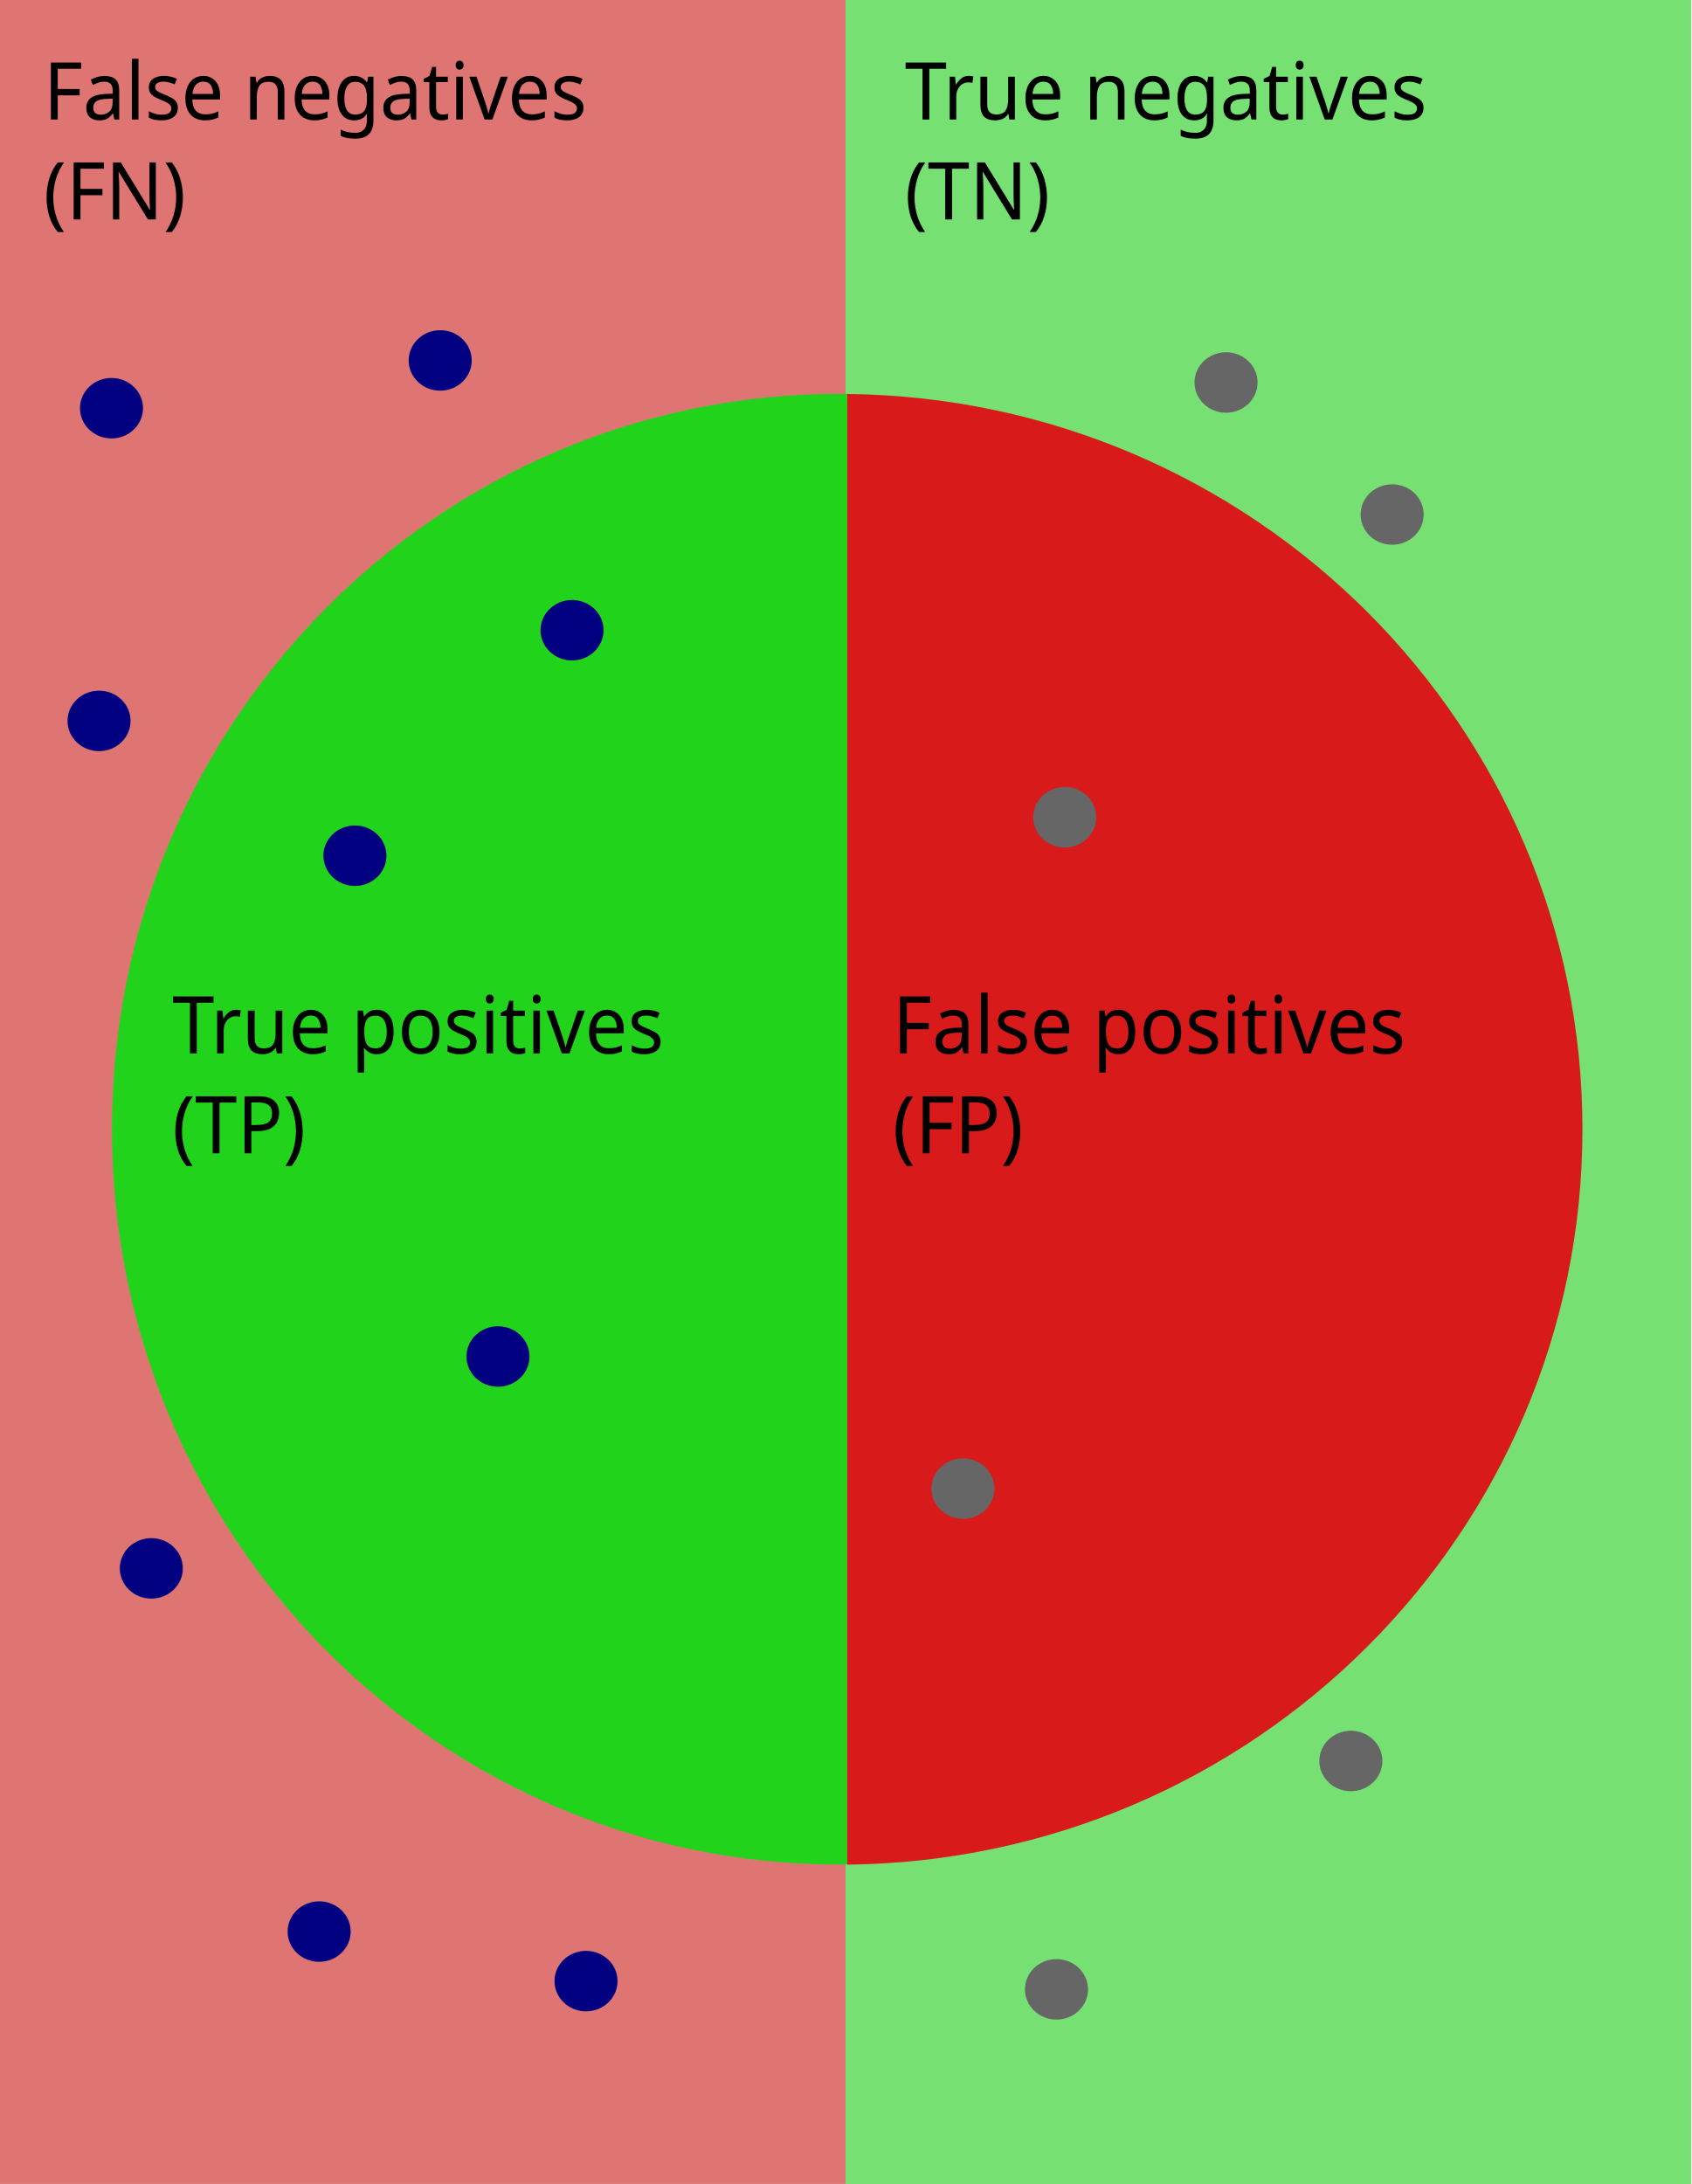
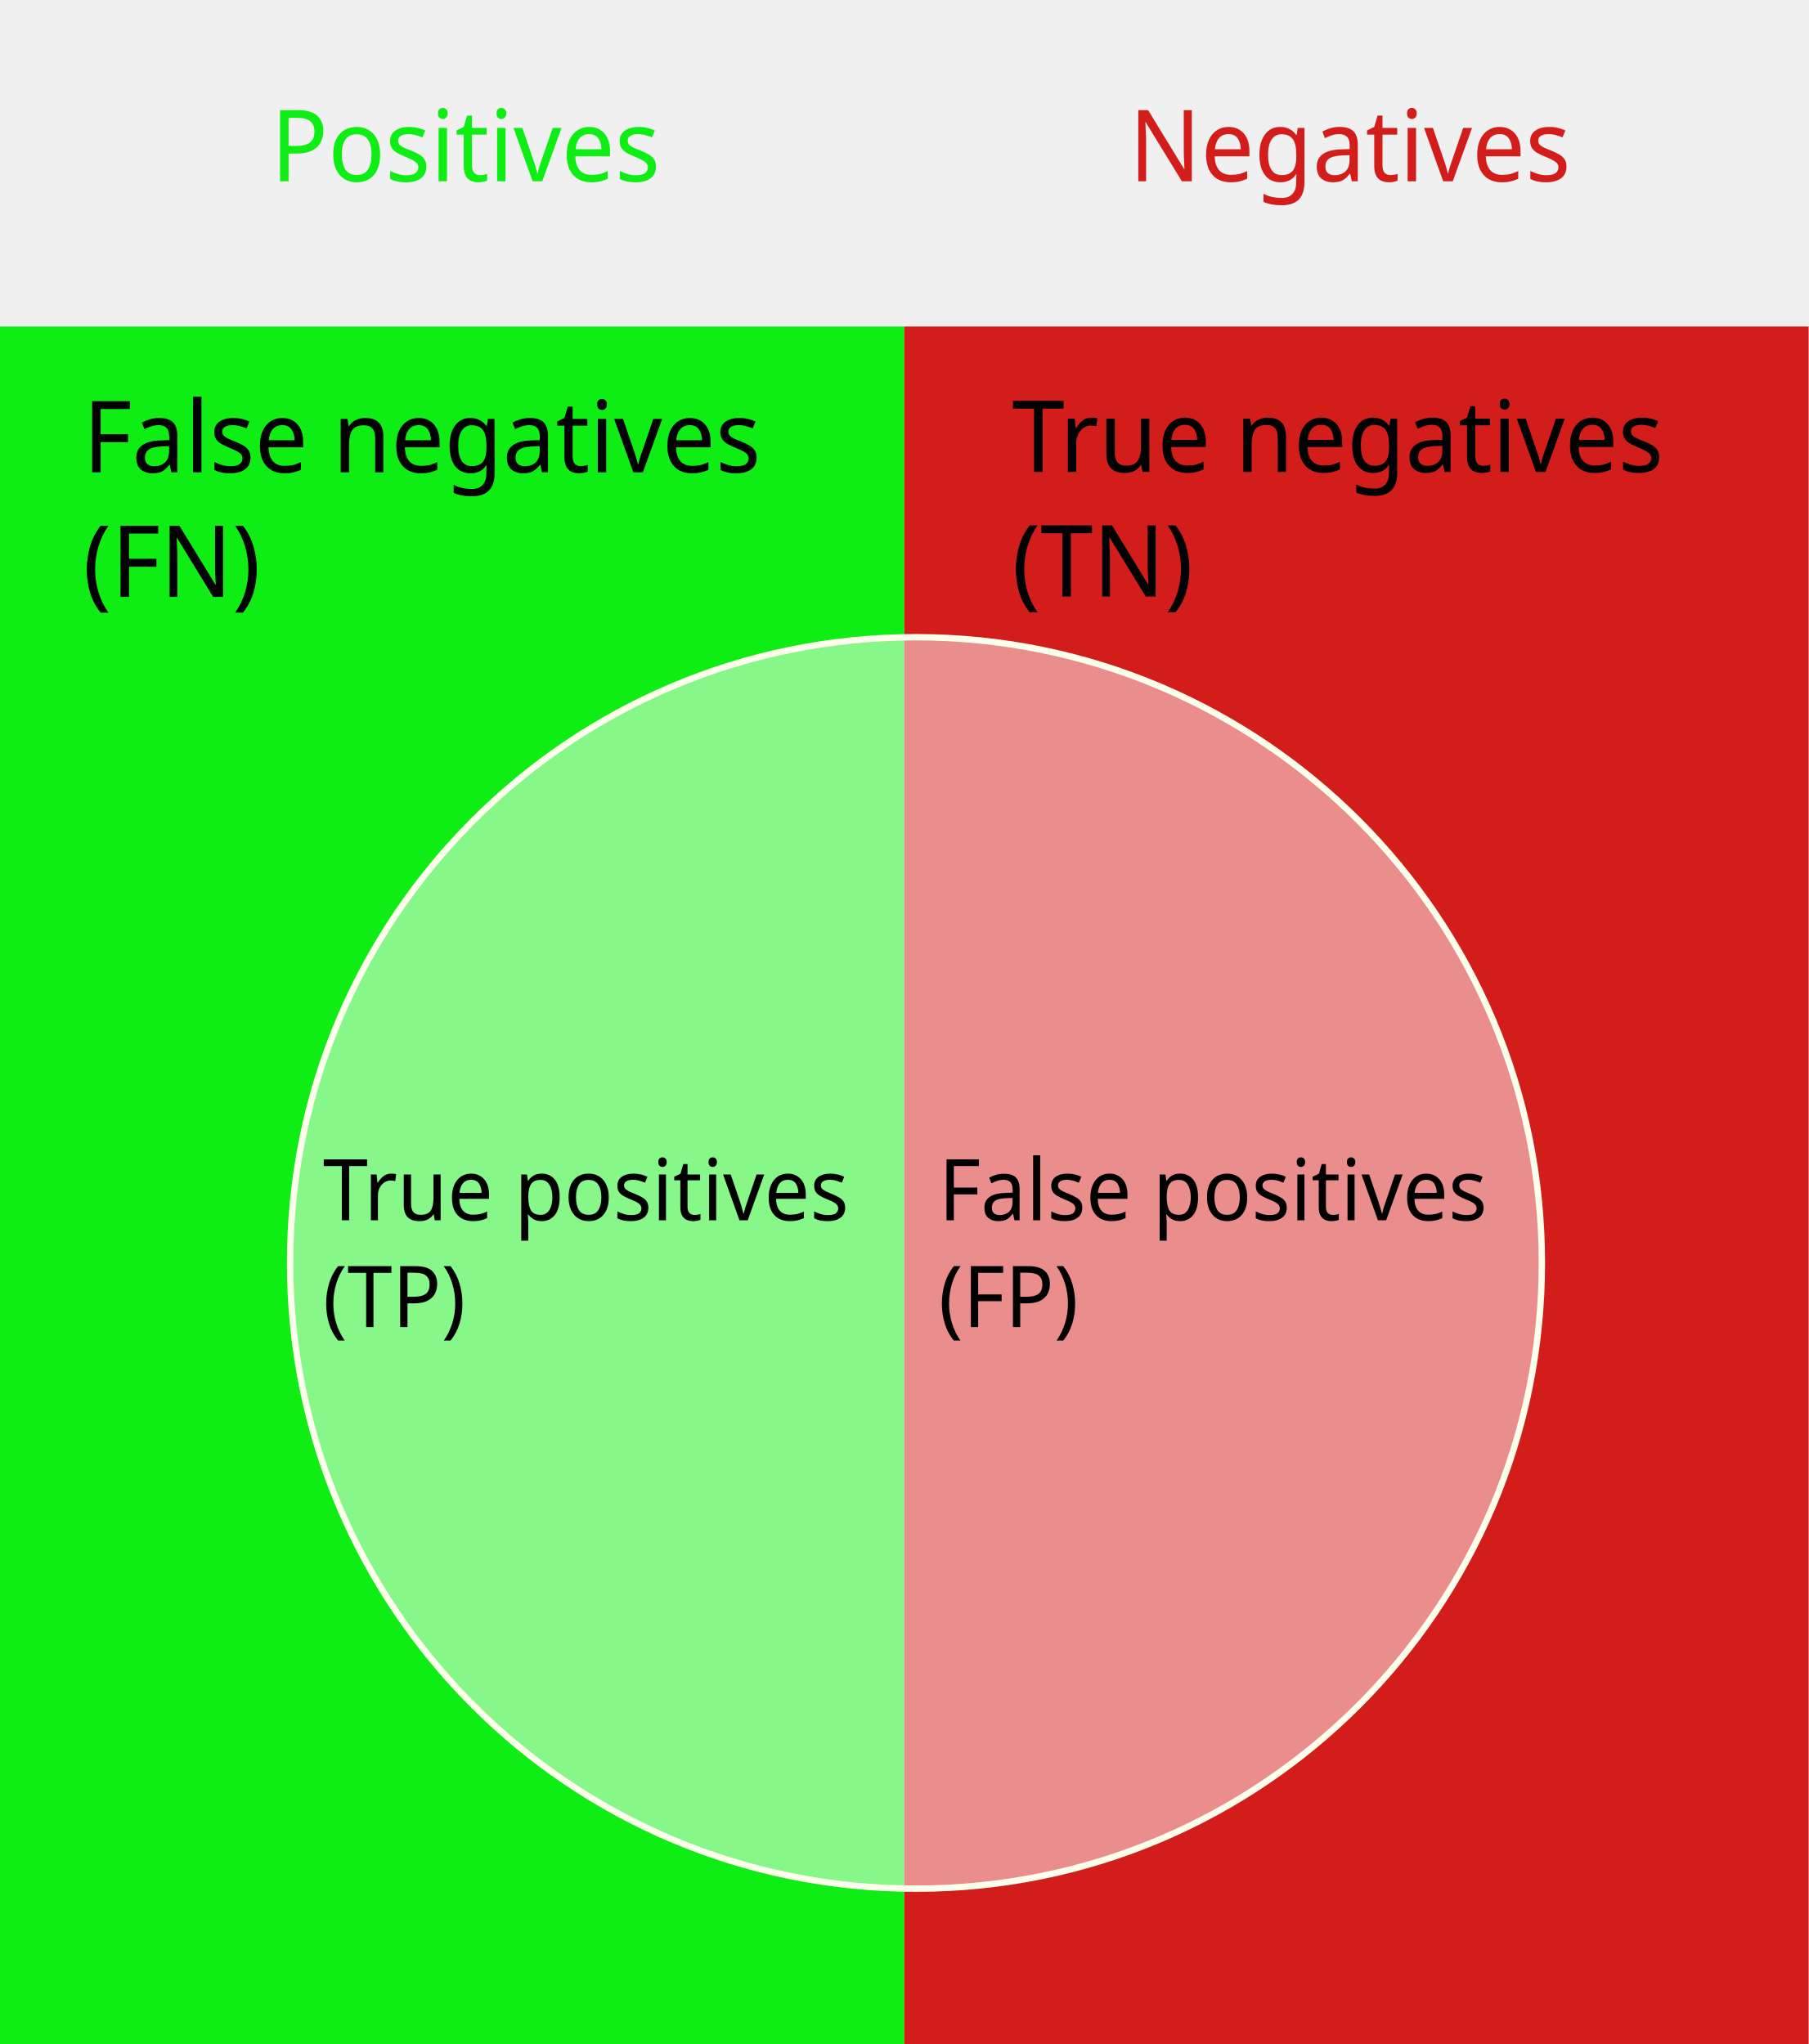
- <svg xmlns="http://www.w3.org/2000/svg" width="230mm" height="297mm" viewBox="0 0 230 297" version="1.1" id="svg5">
+ <svg xmlns="http://www.w3.org/2000/svg" width="230mm" height="260mm" viewBox="0 0 230 260" version="1.1" id="svg5">
  <defs id="defs2">
+     <linearGradient id="linearGradient48551">
+       <stop style="stop-color:#00ffff;stop-opacity:1;" offset="0" id="stop48549" />
+     </linearGradient>
    <rect x="-453.432" y="424.401" width="193.538" height="197.685" id="rect45653" />
+     <filter style="color-interpolation-filters:sRGB" id="filter47145" x="-6.9711359e-05" y="-0" width="1" height="1.001">
+       <feGaussianBlur stdDeviation="0.002" id="feGaussianBlur47147" />
+     </filter>
  </defs>
  <g id="layer1">
-     <rect style="fill:#d21d1b;fill-opacity:0.585;stroke:#ffffff;stroke-width:0;stroke-miterlimit:4;stroke-dasharray:none" id="rect882" width="115" height="296.992" x="5e-07" y="5e-07" />
-     <ellipse style="fill:#000080;fill-opacity:1;stroke:#ffffed;stroke-width:0;stroke-miterlimit:4;stroke-dasharray:none;stroke-opacity:1" id="path5856-81" cx="15.164" cy="55.51" rx="4.287" ry="4.112" />
-     <ellipse style="fill:#000080;fill-opacity:1;stroke:#ffffed;stroke-width:0;stroke-miterlimit:4;stroke-dasharray:none;stroke-opacity:1" id="path5856-81-2" cx="59.868" cy="49.017" rx="4.287" ry="4.112" />
-     <ellipse style="fill:#000080;fill-opacity:1;stroke:#ffffed;stroke-width:0;stroke-miterlimit:4;stroke-dasharray:none;stroke-opacity:1" id="path5856-81-2-1" cx="43.405" cy="262.672" rx="4.287" ry="4.112" />
-     <ellipse style="fill:#000080;fill-opacity:1;stroke:#ffffed;stroke-width:0;stroke-miterlimit:4;stroke-dasharray:none;stroke-opacity:1" id="path5856-81-2-1-9" cx="79.7" cy="269.408" rx="4.287" ry="4.112" />
-     <ellipse style="fill:#000080;fill-opacity:1;stroke:#ffffed;stroke-width:0;stroke-miterlimit:4;stroke-dasharray:none;stroke-opacity:1" id="path5856-81-2-1-9-2" cx="20.58" cy="213.281" rx="4.287" ry="4.112" />
-     <rect style="fill:#21d41b;fill-opacity:0.585;stroke:#ffffff;stroke-width:0;stroke-miterlimit:4;stroke-dasharray:none" id="rect882-3" width="115" height="296.997" x="115" y="5e-07" />
-     <path id="path4718" style="fill:#21d41b;fill-opacity:1;stroke:#ffffff;stroke-width:0;stroke-miterlimit:4;stroke-dasharray:none" d="m 115.226,53.573 a 98.892,100 0 0 0 -1.108,-0.015 98.892,100 0 0 0 -98.892,100 98.892,100 0 0 0 98.892,100 98.892,100 0 0 0 1.099,-0.041 z" />
-     <path id="path5193" style="fill:#d91a1b;fill-opacity:1;stroke:#ffffff;stroke-width:0;stroke-miterlimit:4;stroke-dasharray:none" d="m 115.226,53.573 -0.009,200 a 101.123,100.027 0 0 0 100,-99.986 101.123,100.027 0 0 0 -99.99,-100.014 z" />
-     <text xml:space="preserve" style="font-style:normal;font-weight:normal;font-size:10.583px;line-height:1.25;font-family:sans-serif;fill:#000000;fill-opacity:1;stroke:none;stroke-width:0.285" x="6.077" y="15.832" id="text13817-9" transform="scale(0.9739586,1.026738)">
-       <tspan id="tspan13815-4" style="font-size:10.583px;stroke-width:0.285" x="6.077" y="15.832">False negatives </tspan>
-       <tspan style="font-size:10.583px;stroke-width:0.285" x="6.077" y="29.062" id="tspan54329">(FN)</tspan>
-     </text>
-     <text xml:space="preserve" style="font-style:normal;font-weight:normal;font-size:10.583px;line-height:1.25;font-family:sans-serif;fill:#000000;fill-opacity:1;stroke:none;stroke-width:0.285" x="126.349" y="15.832" id="text13817-9-1" transform="scale(0.9739586,1.026738)">
-       <tspan id="tspan13815-4-14" style="font-size:10.583px;stroke-width:0.285" x="126.349" y="15.832">True negatives</tspan>
-       <tspan style="font-size:10.583px;stroke-width:0.285" x="126.349" y="29.062" id="tspan55183">(TN)</tspan>
-     </text>
-     <text xml:space="preserve" style="font-style:normal;font-weight:normal;font-size:10.583px;line-height:1.25;font-family:sans-serif;fill:#000000;fill-opacity:1;stroke:none;stroke-width:0.285" x="124.649" y="139.525" id="text13817-4" transform="scale(0.9739586,1.026738)">
-       <tspan id="tspan13815-6" style="font-size:10.583px;stroke-width:0.285" x="124.649" y="139.525">False positives </tspan>
-       <tspan style="font-size:10.583px;stroke-width:0.285" x="124.649" y="152.754" id="tspan51957">(FP)</tspan>
-     </text>
-     <text xml:space="preserve" style="font-style:normal;font-weight:normal;font-size:10.583px;line-height:1.25;font-family:sans-serif;fill:#000000;fill-opacity:1;stroke:none;stroke-width:0.285" x="24.053" y="139.525" id="text13817-4-3" transform="scale(0.9739586,1.026738)">
-       <tspan id="tspan13815-6-6" style="font-size:10.583px;stroke-width:0.285" x="24.053" y="139.525">True positives</tspan>
-       <tspan style="font-size:10.583px;stroke-width:0.285" x="24.053" y="152.754" id="tspan50449">(TP)</tspan>
-     </text>
+     <rect style="fill:#0fee14;fill-opacity:1;stroke:#ffffff;stroke-width:0;stroke-miterlimit:4;stroke-dasharray:none" id="rect882" width="115" height="220" x="4.2790541e-07" y="41.534" />
+     <rect style="fill:#d21d1b;fill-opacity:1;stroke:#ffffff;stroke-width:0;stroke-miterlimit:4;stroke-dasharray:none" id="rect882-3" width="115" height="220" x="115" y="41.534" />
+     <g id="g28593" transform="translate(4.490128,43.77875)">
+       <text xml:space="preserve" style="font-style:normal;font-weight:normal;font-size:12.347px;line-height:1.25;font-family:sans-serif;fill:#000000;fill-opacity:1;stroke:none;stroke-width:0.285" x="6.22" y="15.875" id="text13817-9" transform="scale(0.9739586,1.026738)">
+         <tspan id="tspan13815-4" style="font-size:12.347px;stroke-width:0.285" x="6.22" y="15.875">False negatives </tspan>
+         <tspan style="font-size:12.347px;stroke-width:0.285" x="6.22" y="31.309" id="tspan54329">(FN)</tspan>
+       </text>
+       <text xml:space="preserve" style="font-style:normal;font-weight:normal;font-size:12.347px;line-height:1.25;font-family:sans-serif;fill:#000000;fill-opacity:1;stroke:none;stroke-width:0.285" x="127.529" y="15.832" id="text13817-9-1" transform="scale(0.9739586,1.026738)">
+         <tspan id="tspan13815-4-14" style="font-size:12.347px;stroke-width:0.285" x="127.529" y="15.832">True negatives</tspan>
+         <tspan style="font-size:12.347px;stroke-width:0.285" x="127.529" y="31.266" id="tspan55183">(TN)</tspan>
+       </text>
+     </g>
+     <circle style="fill:#ffffff;fill-opacity:0.5;stroke:#ffffed;stroke-width:0.811;stroke-miterlimit:4;stroke-dasharray:none" id="path1036" cx="116.484" cy="160.647" r="79.594" />
+     <g id="g28602" transform="translate(21.32811,10.85114)">
+       <g id="g19406" transform="translate(5.124196)">
+         <text xml:space="preserve" style="font-style:normal;font-weight:normal;font-size:10.583px;line-height:1.25;font-family:sans-serif;fill:#000000;fill-opacity:1;stroke:none;stroke-width:0.285" x="95.397" y="140.611" id="text13817-4" transform="scale(0.9739586,1.026738)">
+           <tspan id="tspan13815-6" style="font-size:10.583px;stroke-width:0.285" x="95.397" y="140.611">False positives </tspan>
+           <tspan style="font-size:10.583px;stroke-width:0.285" x="95.397" y="153.84" id="tspan51957">(FP)</tspan>
+         </text>
+         <text xml:space="preserve" style="font-style:normal;font-weight:normal;font-size:10.583px;line-height:1.25;font-family:sans-serif;fill:#000000;fill-opacity:1;stroke:none;stroke-width:0.285" x="15.003" y="140.611" id="text13817-4-3" transform="scale(0.9739586,1.026738)">
+           <tspan id="tspan13815-6-6" style="font-size:10.583px;stroke-width:0.285" x="15.003" y="140.611">True positives</tspan>
+           <tspan style="font-size:10.583px;stroke-width:0.285" x="15.003" y="153.84" id="tspan50449">(TP)</tspan>
+         </text>
+       </g>
+     </g>
    <text xml:space="preserve" transform="scale(0.2645833)" id="text45651" style="font-style:normal;font-weight:normal;font-size:40px;line-height:1.25;font-family:sans-serif;white-space:pre;shape-inside:url(#rect45653);fill:#000000;fill-opacity:1;stroke:none" />
-     <ellipse style="fill:#000080;fill-opacity:1;stroke:#ffffed;stroke-width:0;stroke-miterlimit:4;stroke-dasharray:none;stroke-opacity:1" id="path5856-81-2-5" cx="77.798" cy="85.702" rx="4.287" ry="4.112" />
-     <ellipse style="fill:#000080;fill-opacity:1;stroke:#ffffed;stroke-width:0;stroke-miterlimit:4;stroke-dasharray:none;stroke-opacity:1" id="path5856-81-2-5-8" cx="48.269" cy="116.369" rx="4.287" ry="4.112" />
-     <ellipse style="fill:#666666;fill-opacity:1;stroke:#ffffed;stroke-width:0;stroke-miterlimit:4;stroke-dasharray:none;stroke-opacity:1" id="path5856-81-2-5-8-5" cx="166.744" cy="52.015" rx="4.287" ry="4.112" />
-     <ellipse style="fill:#666666;fill-opacity:1;stroke:#ffffed;stroke-width:0;stroke-miterlimit:4;stroke-dasharray:none;stroke-opacity:1" id="path5856-81-2-5-8-5-8" cx="189.334" cy="69.971" rx="4.287" ry="4.112" />
-     <ellipse style="fill:#666666;fill-opacity:1;stroke:#ffffed;stroke-width:0;stroke-miterlimit:4;stroke-dasharray:none;stroke-opacity:1" id="path5856-81-2-5-8-5-8-9" cx="144.807" cy="111.131" rx="4.287" ry="4.112" />
-     <ellipse style="fill:#666666;fill-opacity:1;stroke:#ffffed;stroke-width:0;stroke-miterlimit:4;stroke-dasharray:none;stroke-opacity:1" id="path5856-81-2-5-8-5-8-9-4" cx="130.962" cy="202.43" rx="4.287" ry="4.112" />
-     <ellipse style="fill:#666666;fill-opacity:1;stroke:#ffffed;stroke-width:0;stroke-miterlimit:4;stroke-dasharray:none;stroke-opacity:1" id="path5856-81-2-5-8-5-8-9-4-6" cx="183.721" cy="239.474" rx="4.287" ry="4.112" />
-     <ellipse style="fill:#666666;fill-opacity:1;stroke:#ffffed;stroke-width:0;stroke-miterlimit:4;stroke-dasharray:none;stroke-opacity:1" id="path5856-81-2-5-8-5-8-9-4-6-0" cx="143.684" cy="270.53" rx="4.287" ry="4.112" />
-     <ellipse style="fill:#000080;fill-opacity:1;stroke:#ffffed;stroke-width:0;stroke-miterlimit:4;stroke-dasharray:none;stroke-opacity:1" id="path5856-81-2-5-8-1" cx="67.726" cy="184.469" rx="4.287" ry="4.112" />
-     <ellipse style="fill:#000080;fill-opacity:1;stroke:#ffffed;stroke-width:0;stroke-miterlimit:4;stroke-dasharray:none;stroke-opacity:1" id="path5856-81-2-5-8-1-2" cx="13.47" cy="98.034" rx="4.287" ry="4.112" />
+     <g id="g28593-5" transform="translate(-1.706049,2.604083)">
+       <text xml:space="preserve" style="font-style:normal;font-weight:normal;font-size:12.347px;line-height:1.25;font-family:sans-serif;mix-blend-mode:normal;fill:#0fee14;fill-opacity:1;stroke:none;stroke-width:0.285;stroke-opacity:1;filter:url(#filter47145)" x="35.006" y="18.409" id="text13817-9-7" transform="matrix(0.9739586,0,0,1.026738,2.057974,1.555098)">
+         <tspan style="font-size:12.347px;fill:#0fee14;fill-opacity:1;stroke:none;stroke-width:0.285;stroke-opacity:1" x="35.006" y="18.409" id="tspan54329-3">Positives</tspan>
+       </text>
+       <text xml:space="preserve" style="font-style:normal;font-weight:normal;font-size:12.347px;line-height:1.25;font-family:sans-serif;fill:#d21d1b;fill-opacity:1;stroke:none;stroke-width:0.285;stroke-opacity:1" x="149.174" y="19.92" id="text13817-9-1-3" transform="scale(0.9739586,1.026738)">
+         <tspan style="font-size:12.347px;fill:#d21d1b;fill-opacity:1;stroke:none;stroke-width:0.285;stroke-opacity:1" x="149.174" y="19.92" id="tspan55183-5">Negatives</tspan>
+       </text>
+     </g>
  </g>
</svg>
